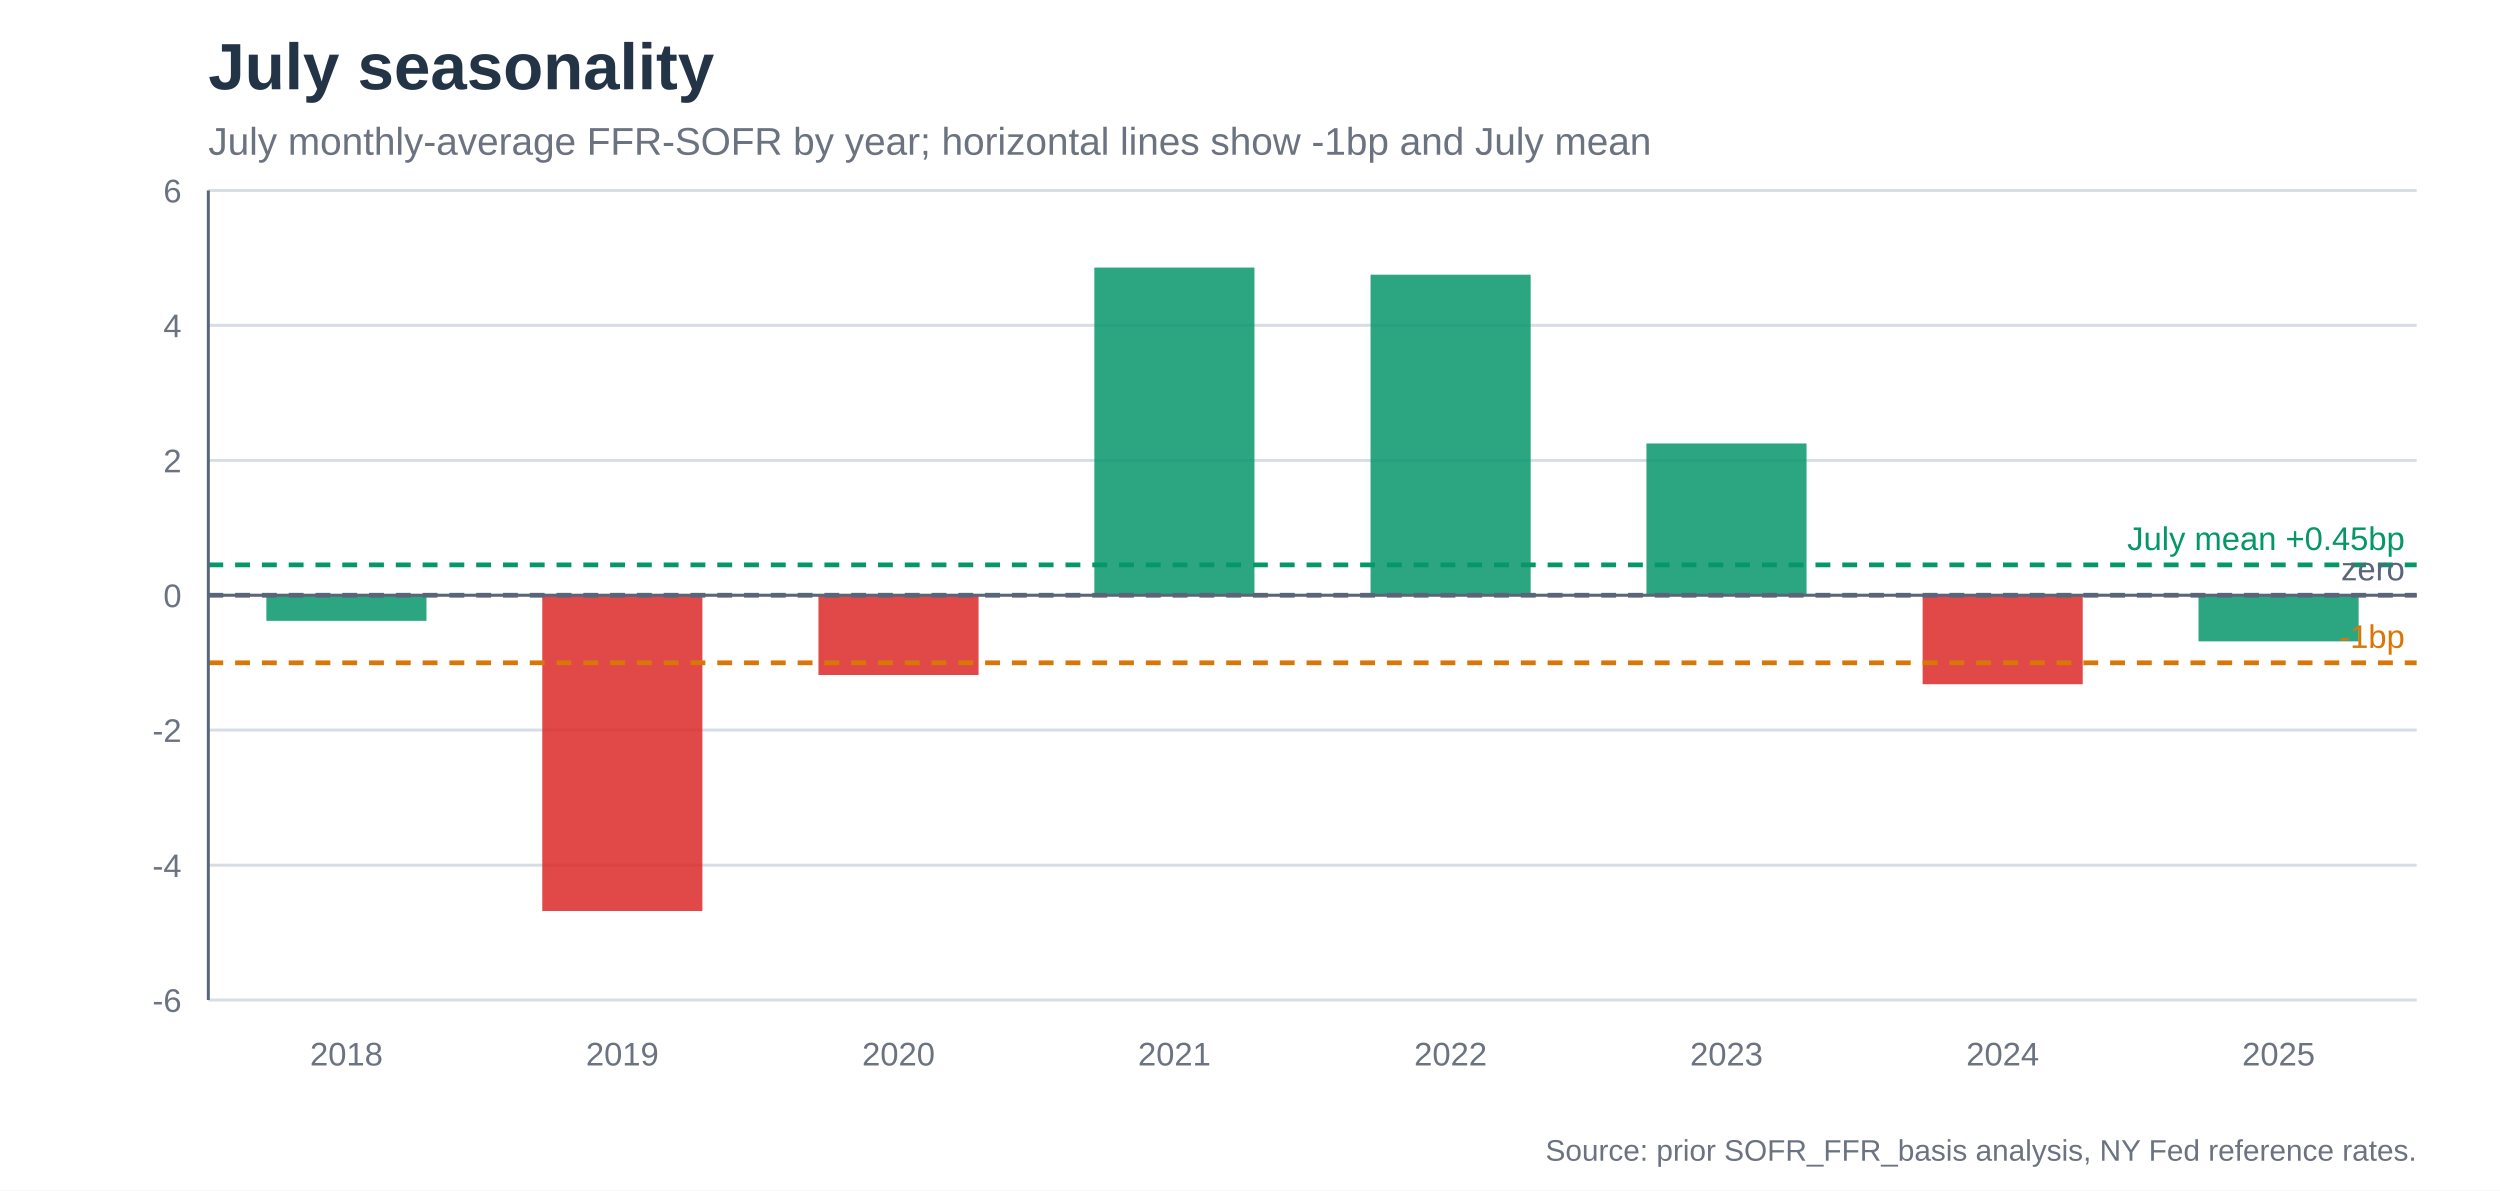
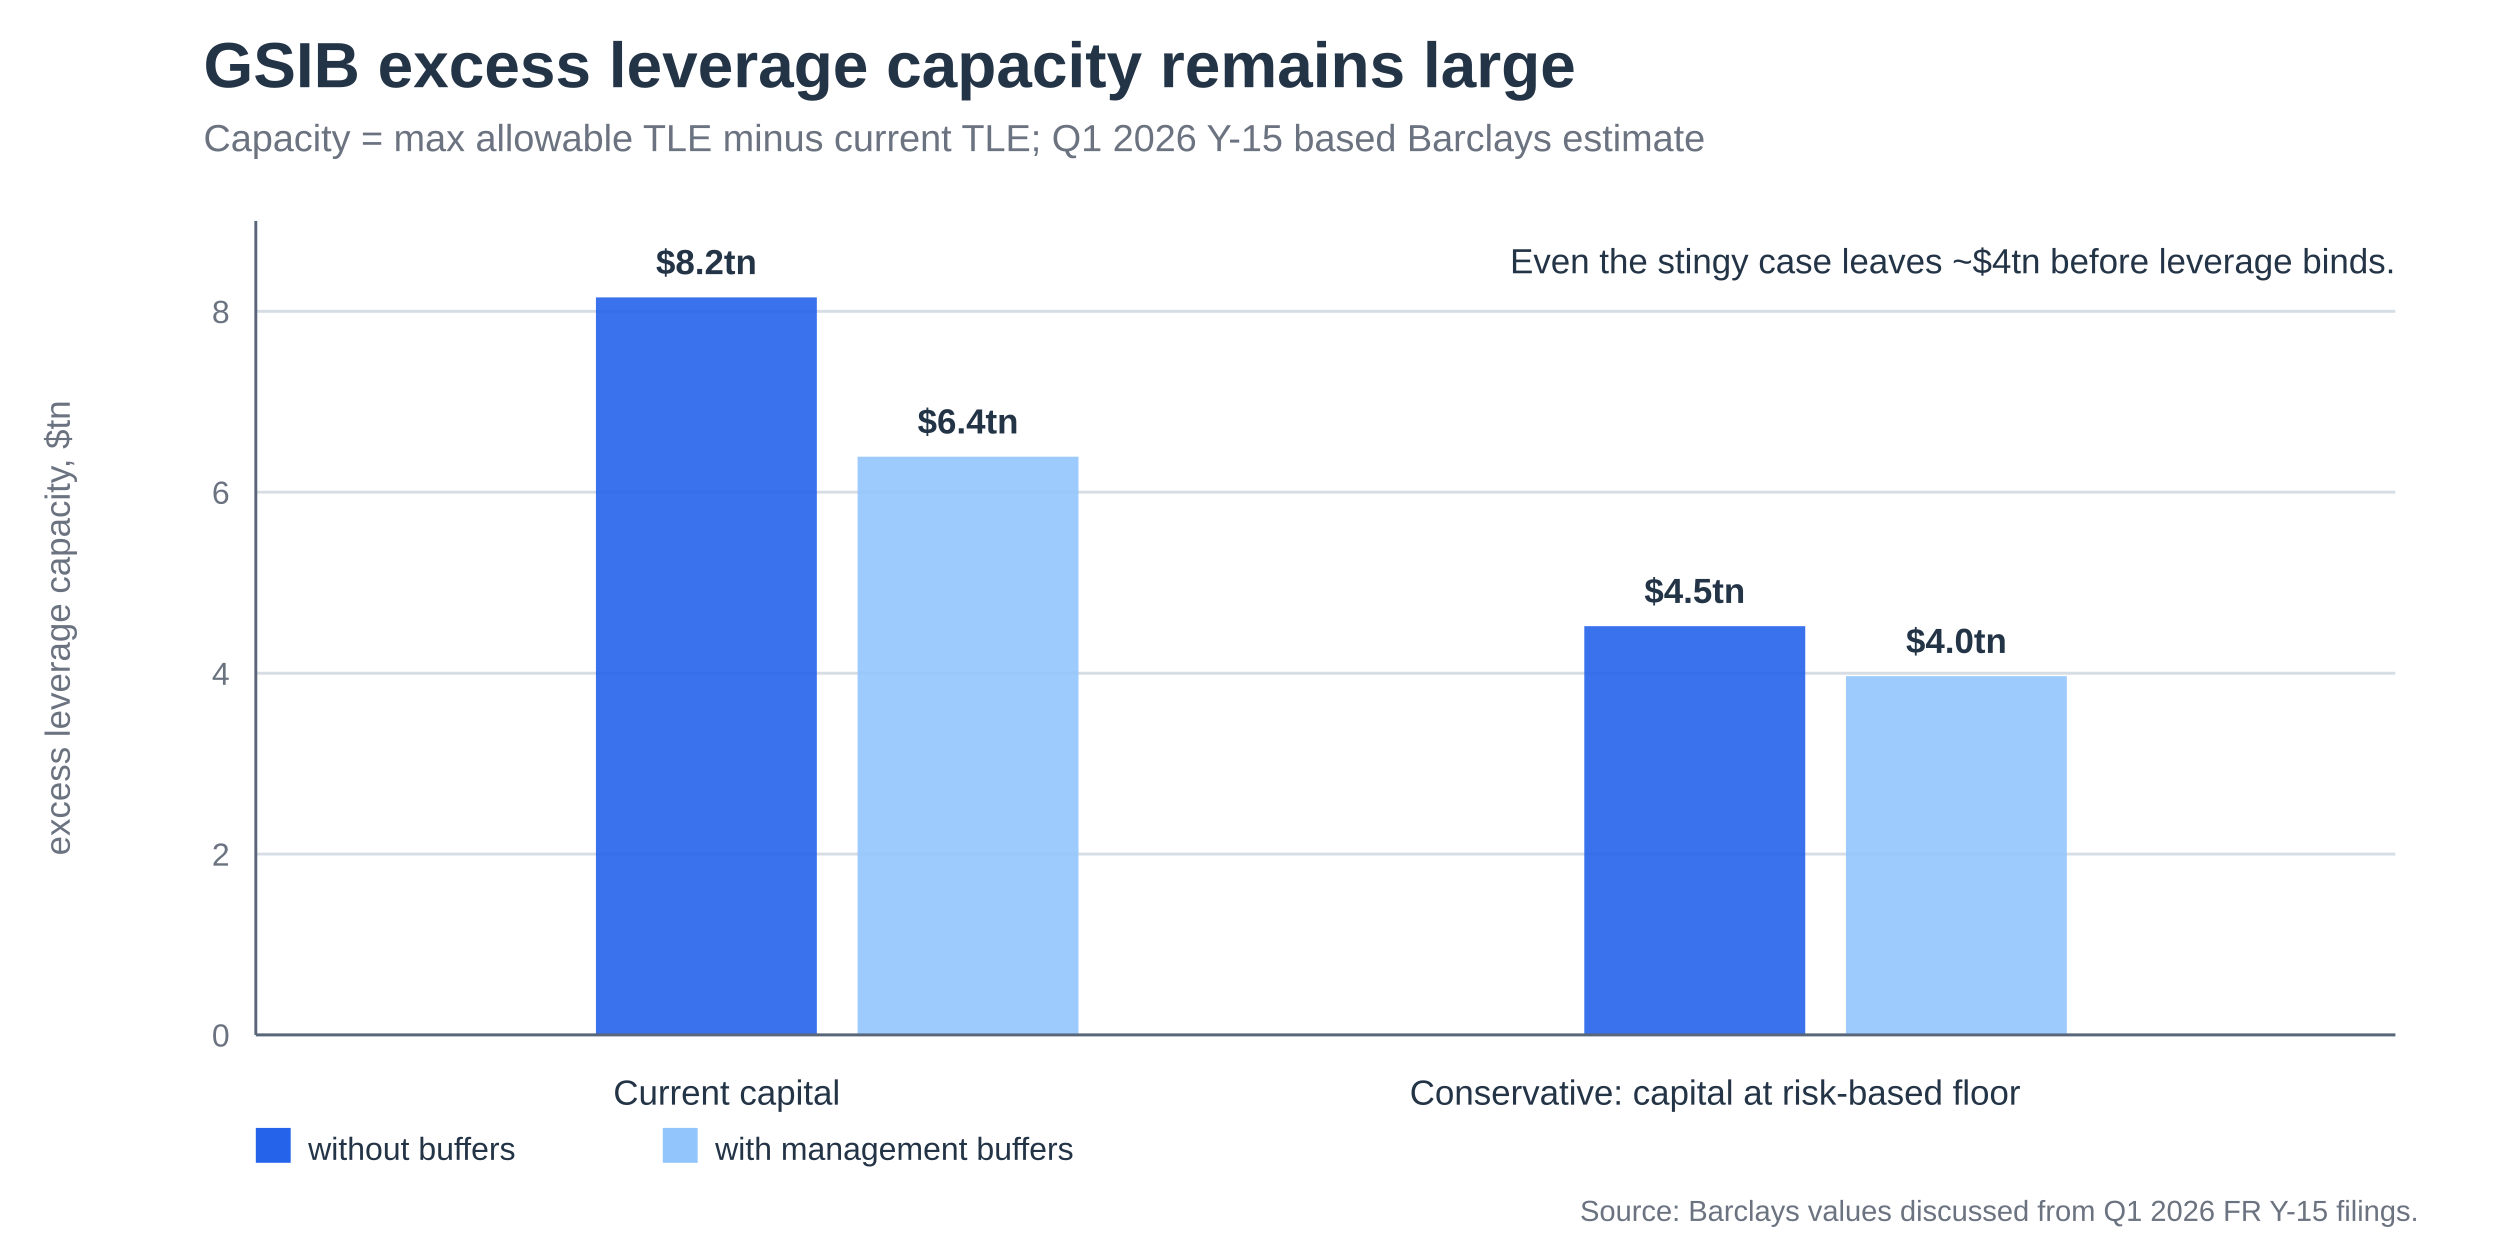
- <svg xmlns="http://www.w3.org/2000/svg" width="840" height="400" viewBox="0 0 840 400">
+ <svg xmlns="http://www.w3.org/2000/svg" width="860" height="430" viewBox="0 0 860 430">
  <rect width="100%" height="100%" fill="white" />
-   <text x="70" y="30" font-family="Arial, sans-serif" font-size="22" font-weight="700" fill="#243447">July seasonality</text>
-   <text x="70" y="52" font-family="Arial, sans-serif" font-size="13" fill="#6b7280">July monthly-average FFR-SOFR by year; horizontal lines show -1bp and July mean</text>
-   <line x1="70" x2="812" y1="336.0" y2="336.0" stroke="#d7dde5" />
-   <text x="61" y="340.0" text-anchor="end" font-family="Arial, sans-serif" font-size="11" fill="#6b7280">-6</text>
-   <line x1="70" x2="812" y1="290.7" y2="290.7" stroke="#d7dde5" />
-   <text x="61" y="294.7" text-anchor="end" font-family="Arial, sans-serif" font-size="11" fill="#6b7280">-4</text>
-   <line x1="70" x2="812" y1="245.3" y2="245.3" stroke="#d7dde5" />
-   <text x="61" y="249.3" text-anchor="end" font-family="Arial, sans-serif" font-size="11" fill="#6b7280">-2</text>
-   <line x1="70" x2="812" y1="200.0" y2="200.0" stroke="#d7dde5" />
-   <text x="61" y="204.0" text-anchor="end" font-family="Arial, sans-serif" font-size="11" fill="#6b7280">0</text>
-   <line x1="70" x2="812" y1="154.7" y2="154.7" stroke="#d7dde5" />
-   <text x="61" y="158.7" text-anchor="end" font-family="Arial, sans-serif" font-size="11" fill="#6b7280">2</text>
-   <line x1="70" x2="812" y1="109.3" y2="109.3" stroke="#d7dde5" />
-   <text x="61" y="113.3" text-anchor="end" font-family="Arial, sans-serif" font-size="11" fill="#6b7280">4</text>
-   <line x1="70" x2="812" y1="64.0" y2="64.0" stroke="#d7dde5" />
-   <text x="61" y="68.0" text-anchor="end" font-family="Arial, sans-serif" font-size="11" fill="#6b7280">6</text>
-   <rect x="89.5" y="200.0" width="53.8" height="8.6" fill="#059669" opacity="0.84" />
-   <text x="116.4" y="358" text-anchor="middle" font-family="Arial, sans-serif" font-size="11" fill="#6b7280">2018</text>
-   <rect x="182.2" y="200.0" width="53.8" height="106.1" fill="#dc2626" opacity="0.84" />
-   <text x="209.1" y="358" text-anchor="middle" font-family="Arial, sans-serif" font-size="11" fill="#6b7280">2019</text>
-   <rect x="275.0" y="200.0" width="53.8" height="26.8" fill="#dc2626" opacity="0.84" />
-   <text x="301.9" y="358" text-anchor="middle" font-family="Arial, sans-serif" font-size="11" fill="#6b7280">2020</text>
-   <rect x="367.7" y="89.9" width="53.8" height="110.1" fill="#059669" opacity="0.84" />
-   <text x="394.6" y="358" text-anchor="middle" font-family="Arial, sans-serif" font-size="11" fill="#6b7280">2021</text>
-   <rect x="460.5" y="92.3" width="53.8" height="107.7" fill="#059669" opacity="0.84" />
-   <text x="487.4" y="358" text-anchor="middle" font-family="Arial, sans-serif" font-size="11" fill="#6b7280">2022</text>
-   <rect x="553.2" y="149.0" width="53.8" height="51.0" fill="#059669" opacity="0.84" />
-   <text x="580.1" y="358" text-anchor="middle" font-family="Arial, sans-serif" font-size="11" fill="#6b7280">2023</text>
-   <rect x="646.0" y="200.0" width="53.8" height="29.9" fill="#dc2626" opacity="0.84" />
-   <text x="672.9" y="358" text-anchor="middle" font-family="Arial, sans-serif" font-size="11" fill="#6b7280">2024</text>
-   <rect x="738.7" y="200.0" width="53.8" height="15.5" fill="#059669" opacity="0.84" />
-   <text x="765.6" y="358" text-anchor="middle" font-family="Arial, sans-serif" font-size="11" fill="#6b7280">2025</text>
-   <line x1="70" x2="812" y1="222.7" y2="222.7" stroke="#d97706" stroke-width="1.6" stroke-dasharray="5 4" />
-   <text x="808" y="217.7" text-anchor="end" font-family="Arial, sans-serif" font-size="11" fill="#d97706">-1bp</text>
-   <line x1="70" x2="812" y1="189.8" y2="189.8" stroke="#059669" stroke-width="1.6" stroke-dasharray="5 4" />
-   <text x="808" y="184.8" text-anchor="end" font-family="Arial, sans-serif" font-size="11" fill="#059669">July mean +0.45bp</text>
-   <line x1="70" x2="812" y1="200.0" y2="200.0" stroke="#596579" stroke-width="1.6" stroke-dasharray="5 4" />
-   <text x="808" y="195.0" text-anchor="end" font-family="Arial, sans-serif" font-size="11" fill="#596579">zero</text>
-   <line x1="70" x2="812" y1="200.0" y2="200.0" stroke="#596579" />
-   <line x1="70" x2="70" y1="64" y2="336" stroke="#596579" />
-   <text x="812" y="390" text-anchor="end" font-family="Arial, sans-serif" font-size="10" fill="#6b7280">Source: prior SOFR_FFR_basis analysis, NY Fed reference rates.</text>
+   <text x="70" y="30" font-family="Arial, sans-serif" font-size="22" font-weight="700" fill="#243447">GSIB excess leverage capacity remains large</text>
+   <text x="70" y="52" font-family="Arial, sans-serif" font-size="13" fill="#6b7280">Capacity = max allowable TLE minus current TLE; Q1 2026 Y-15 based Barclays estimate</text>
+   <line x1="88" x2="824" y1="356.0" y2="356.0" stroke="#d7dde5" />
+   <text x="79" y="360.0" text-anchor="end" font-family="Arial, sans-serif" font-size="11" fill="#6b7280">0</text>
+   <line x1="88" x2="824" y1="293.8" y2="293.8" stroke="#d7dde5" />
+   <text x="79" y="297.8" text-anchor="end" font-family="Arial, sans-serif" font-size="11" fill="#6b7280">2</text>
+   <line x1="88" x2="824" y1="231.6" y2="231.6" stroke="#d7dde5" />
+   <text x="79" y="235.6" text-anchor="end" font-family="Arial, sans-serif" font-size="11" fill="#6b7280">4</text>
+   <line x1="88" x2="824" y1="169.3" y2="169.3" stroke="#d7dde5" />
+   <text x="79" y="173.3" text-anchor="end" font-family="Arial, sans-serif" font-size="11" fill="#6b7280">6</text>
+   <line x1="88" x2="824" y1="107.1" y2="107.1" stroke="#d7dde5" />
+   <text x="79" y="111.1" text-anchor="end" font-family="Arial, sans-serif" font-size="11" fill="#6b7280">8</text>
+   <rect x="205" y="102.3" width="76" height="253.7" fill="#2563eb" opacity="0.9" />
+   <text x="243.0" y="94.3" text-anchor="middle" font-family="Arial, sans-serif" font-size="12" font-weight="700" fill="#243447">$8.2tn</text>
+   <rect x="295" y="157.1" width="76" height="198.9" fill="#93c5fd" opacity="0.9" />
+   <text x="333.0" y="149.1" text-anchor="middle" font-family="Arial, sans-serif" font-size="12" font-weight="700" fill="#243447">$6.4tn</text>
+   <rect x="545" y="215.4" width="76" height="140.6" fill="#2563eb" opacity="0.9" />
+   <text x="583.0" y="207.4" text-anchor="middle" font-family="Arial, sans-serif" font-size="12" font-weight="700" fill="#243447">$4.5tn</text>
+   <rect x="635" y="232.6" width="76" height="123.4" fill="#93c5fd" opacity="0.9" />
+   <text x="673.0" y="224.6" text-anchor="middle" font-family="Arial, sans-serif" font-size="12" font-weight="700" fill="#243447">$4.0tn</text>
+   <text x="250" y="380" text-anchor="middle" font-family="Arial, sans-serif" font-size="12" fill="#243447">Current capital</text>
+   <text x="590" y="380" text-anchor="middle" font-family="Arial, sans-serif" font-size="12" fill="#243447">Conservative: capital at risk-based floor</text>
+   <line x1="88" x2="824" y1="356" y2="356" stroke="#596579" />
+   <line x1="88" x2="88" y1="76" y2="356" stroke="#596579" />
+   <text transform="translate(24,216.0) rotate(-90)" text-anchor="middle" font-family="Arial, sans-serif" font-size="12" fill="#6b7280">excess leverage capacity, $tn</text>
+   <rect x="88" y="388" width="12" height="12" fill="#2563eb" />
+   <text x="106" y="399" font-family="Arial, sans-serif" font-size="11" fill="#243447">without buffers</text>
+   <rect x="228" y="388" width="12" height="12" fill="#93c5fd" />
+   <text x="246" y="399" font-family="Arial, sans-serif" font-size="11" fill="#243447">with management buffers</text>
+   <text x="824" y="94" text-anchor="end" font-family="Arial, sans-serif" font-size="12" fill="#243447">Even the stingy case leaves ~$4tn before leverage binds.</text>
+   <text x="832" y="420" text-anchor="end" font-family="Arial, sans-serif" font-size="10" fill="#6b7280">Source: Barclays values discussed from Q1 2026 FR Y-15 filings.</text>
</svg>
